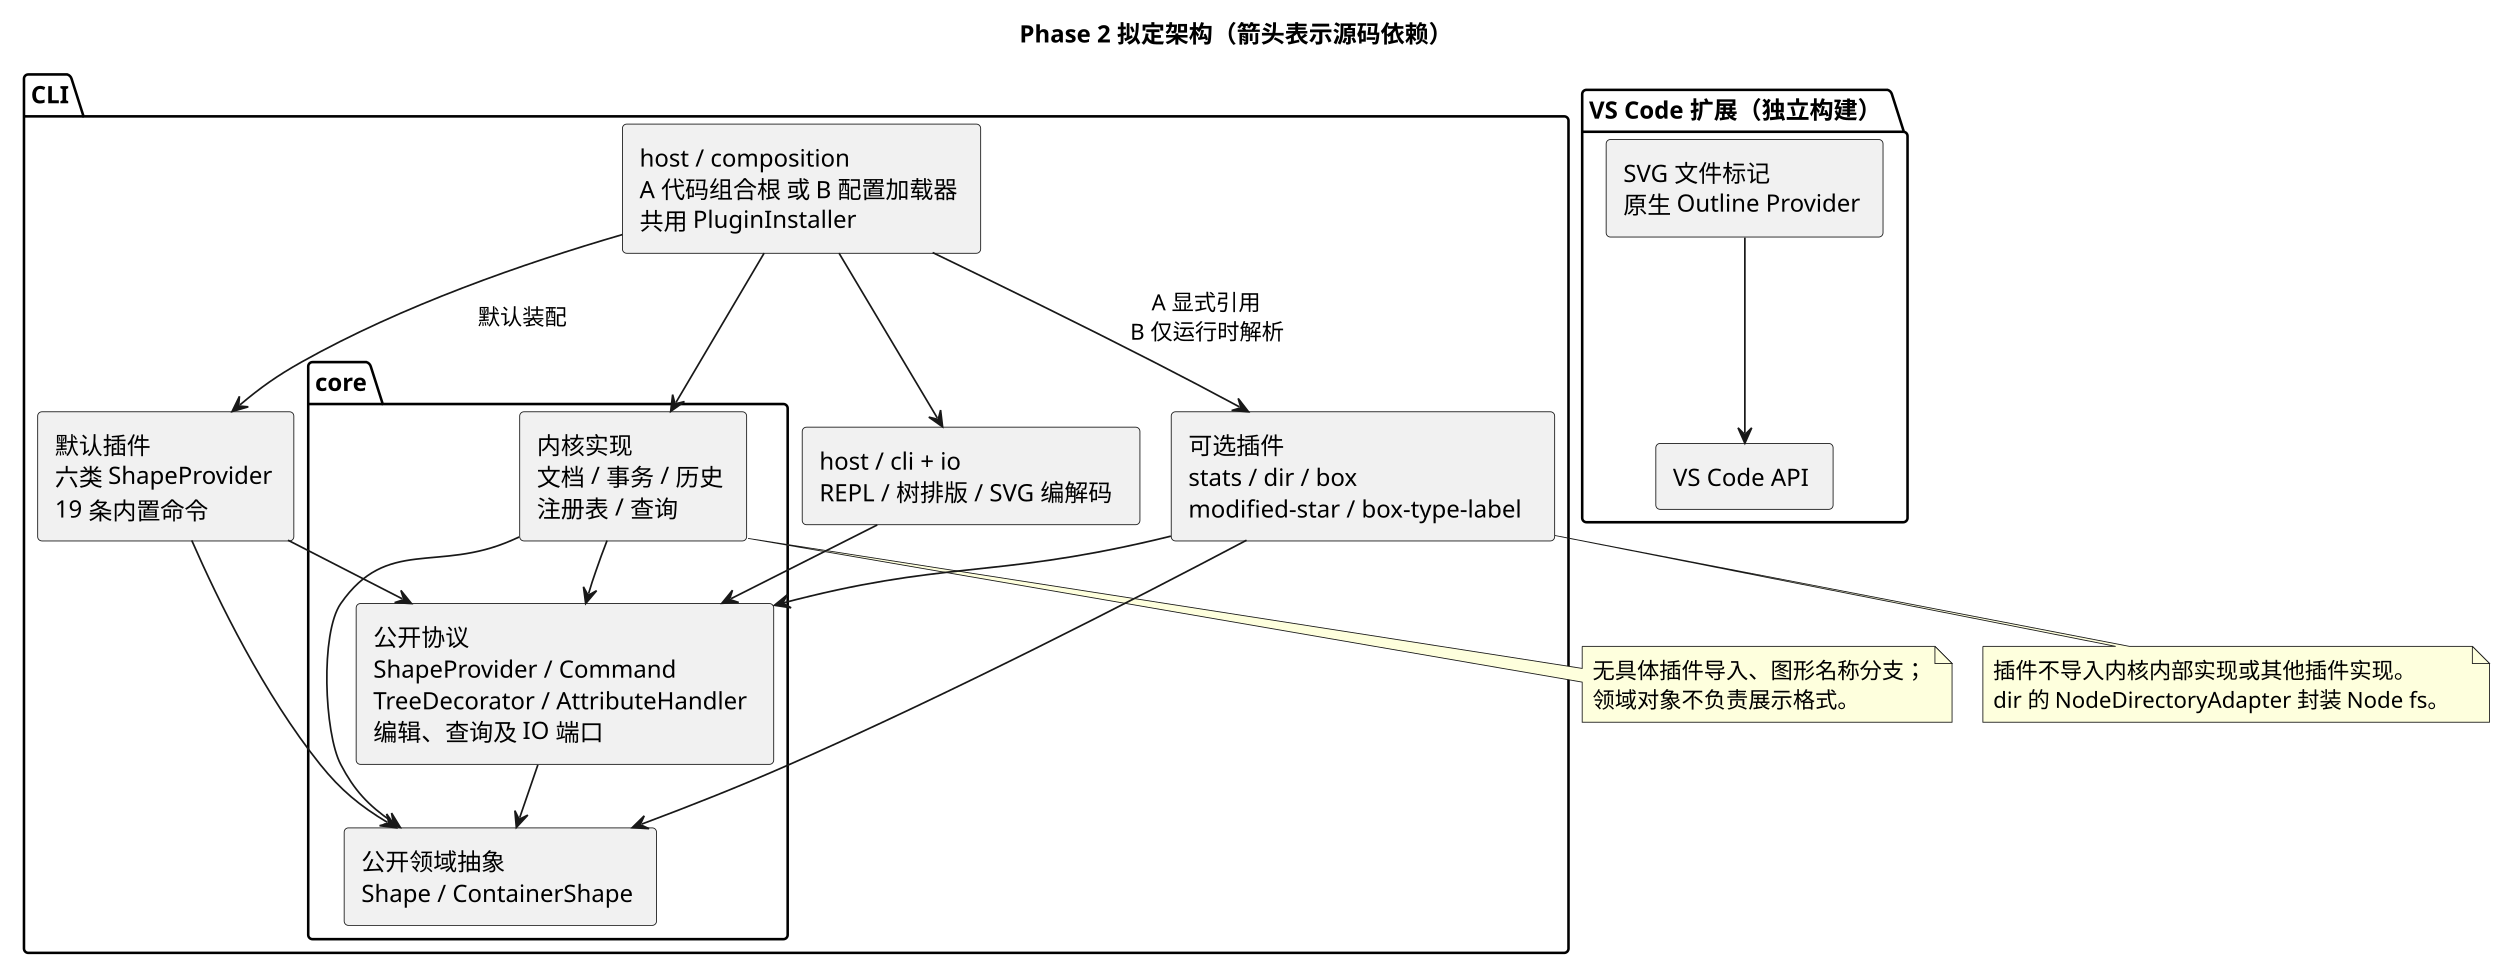
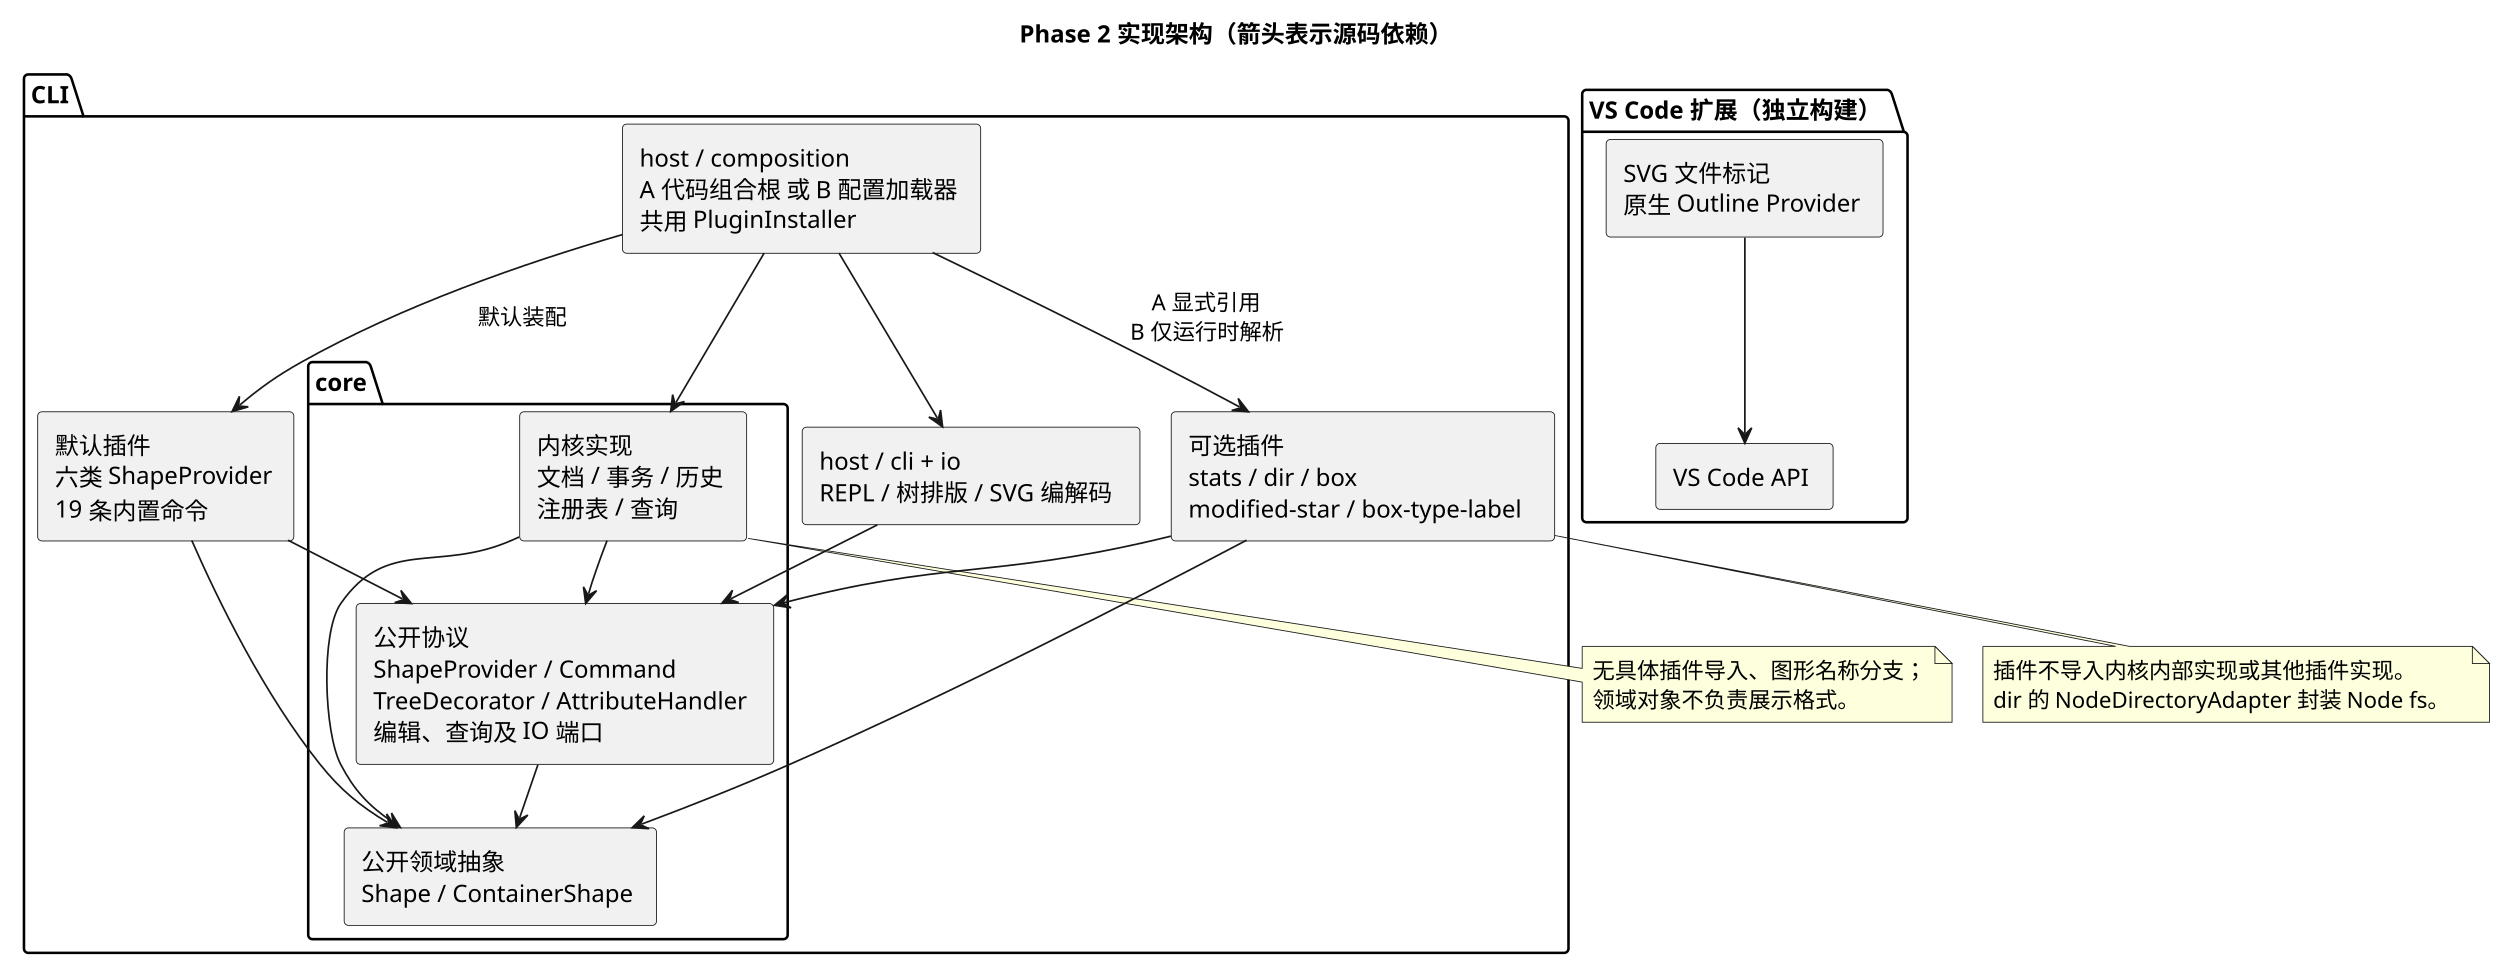
<svg xmlns="http://www.w3.org/2000/svg" contentStyleType="text/css" data-diagram-type="DESCRIPTION" height="563px" preserveAspectRatio="none" style="width:1460px;height:563px;background:#FFFFFF;" version="1.1" viewBox="0 0 1460 563" width="1460px" zoomAndPan="magnify">
  <defs />
  <g>
    <g class="title" data-source-line="5">
-       <text fill="#000000" font-family="Microsoft YaHei" font-size="14" font-weight="bold" lengthAdjust="spacing" textLength="254.358" x="595.321" y="24.814">Phase 2 拟定架构（箭头表示源码依赖）</text>
+       <text fill="#000000" font-family="Microsoft YaHei" font-size="14" font-weight="bold" lengthAdjust="spacing" textLength="254.358" x="595.321" y="24.814">Phase 2 实现架构（箭头表示源码依赖）</text>
    </g>
    <g class="cluster" data-entity="CLI" data-source-line="6" data-uid="ent0002" id="cluster_CLI">
      <path d="M16.5,43.477 L39.279,43.477 A3.75,3.75 0 0 1 41.779,45.977 L48.779,67.955 L913.5,67.955 A2.5,2.5 0 0 1 916,70.455 L916,553.977 A2.5,2.5 0 0 1 913.5,556.477 L16.5,556.477 A2.5,2.5 0 0 1 14,553.977 L14,45.977 A2.5,2.5 0 0 1 16.5,43.477" fill="none" style="stroke:#000000;stroke-width:1.5;" />
      <line style="stroke:#000000;stroke-width:1.5;" x1="14" x2="48.779" y1="67.955" y2="67.955" />
      <text fill="#000000" font-family="Microsoft YaHei" font-size="14" font-weight="bold" lengthAdjust="spacing" textLength="21.779" x="18" y="60.291">CLI</text>
    </g>
    <g class="cluster" data-entity="core" data-source-line="9" data-uid="ent0005" id="cluster_core">
      <path d="M182.5,211.477 L214.016,211.477 A3.75,3.75 0 0 1 216.516,213.977 L223.516,235.955 L457.5,235.955 A2.5,2.5 0 0 1 460,238.455 L460,545.977 A2.5,2.5 0 0 1 457.5,548.477 L182.5,548.477 A2.5,2.5 0 0 1 180,545.977 L180,213.977 A2.5,2.5 0 0 1 182.5,211.477" fill="none" style="stroke:#000000;stroke-width:1.5;" />
      <line style="stroke:#000000;stroke-width:1.5;" x1="180" x2="223.516" y1="235.955" y2="235.955" />
      <text fill="#000000" font-family="Microsoft YaHei" font-size="14" font-weight="bold" lengthAdjust="spacing" textLength="30.516" x="184" y="228.291">core</text>
    </g>
    <g class="cluster" data-entity="VS Code ........" data-source-line="17" data-uid="ent0011" id="cluster_VS Code ........">
      <path d="M926.5,52.477 L1102.35,52.477 A3.75,3.75 0 0 1 1104.85,54.977 L1111.85,76.955 L1111.5,76.955 A2.5,2.5 0 0 1 1114,79.455 L1114,302.478 A2.5,2.5 0 0 1 1111.5,304.978 L926.5,304.978 A2.5,2.5 0 0 1 924,302.478 L924,54.977 A2.5,2.5 0 0 1 926.5,52.477" fill="none" style="stroke:#000000;stroke-width:1.5;" />
      <line style="stroke:#000000;stroke-width:1.5;" x1="924" x2="1111.85" y1="76.955" y2="76.955" />
      <text fill="#000000" font-family="Microsoft YaHei" font-size="14" font-weight="bold" lengthAdjust="spacing" textLength="174.85" x="928" y="69.291">VS Code 扩展（独立构建）</text>
    </g>
    <g class="entity" data-entity="GMN27" data-source-line="35" data-uid="ent0028" id="entity_GMN27">
      <path d="M1158,377.478 L1158,421.793 A0,0 0 0 0 1158,421.793 L1453.853,421.793 A0,0 0 0 0 1453.853,421.793 L1453.853,387.478 L1443.853,377.478 L1243.557,377.478 L908.012,312.736 L1235.557,377.478 L1158,377.478 A0,0 0 0 0 1158,377.478" fill="#FEFFDD" style="stroke:#181818;stroke-width:0.5;" />
      <path d="M1443.853,377.478 L1443.853,387.478 L1453.853,387.478 L1443.853,377.478" fill="#FEFFDD" style="stroke:#181818;stroke-width:0.5;" />
      <text fill="#000000" font-family="Microsoft YaHei" font-size="13" lengthAdjust="spacing" textLength="247" x="1164" y="396.233">插件不导入内核内部实现或其他插件实现。</text>
      <text fill="#000000" font-family="Microsoft YaHei" font-size="13" lengthAdjust="spacing" textLength="274.853" x="1164" y="413.391">dir 的 NodeDirectoryAdapter 封装 Node fs。</text>
    </g>
    <g class="entity" data-entity="GMN30" data-source-line="39" data-uid="ent0031" id="entity_GMN30">
      <path d="M924,377.478 L924,390.352 L436.859,314.431 L924,398.352 L924,421.793 A0,0 0 0 0 924,421.793 L1140,421.793 A0,0 0 0 0 1140,421.793 L1140,387.478 L1130,377.478 L924,377.478 A0,0 0 0 0 924,377.478" fill="#FEFFDD" style="stroke:#181818;stroke-width:0.5;" />
      <path d="M1130,377.478 L1130,387.478 L1140,387.478 L1130,377.478" fill="#FEFFDD" style="stroke:#181818;stroke-width:0.5;" />
      <text fill="#000000" font-family="Microsoft YaHei" font-size="13" lengthAdjust="spacing" textLength="195" x="930" y="396.233">无具体插件导入、图形名称分支；</text>
      <text fill="#000000" font-family="Microsoft YaHei" font-size="13" lengthAdjust="spacing" textLength="156" x="930" y="413.391">领域对象不负责展示格式。</text>
    </g>
    <g class="entity" data-entity="Host" data-source-line="7" data-uid="ent0003" id="entity_Host">
      <rect fill="#F1F1F1" height="75.433" rx="2.5" ry="2.5" style="stroke:#181818;stroke-width:0.5;" width="209.205" x="363.5" y="72.478" />
      <text fill="#000000" font-family="Microsoft YaHei" font-size="14" lengthAdjust="spacing" textLength="127.039" x="373.5" y="97.291">host / composition</text>
      <text fill="#000000" font-family="Microsoft YaHei" font-size="14" lengthAdjust="spacing" textLength="189.205" x="373.5" y="115.769">A 代码组合根 或 B 配置加载器</text>
      <text fill="#000000" font-family="Microsoft YaHei" font-size="14" lengthAdjust="spacing" textLength="127.285" x="373.5" y="134.246">共用 PluginInstaller</text>
    </g>
    <g class="entity" data-entity="IO" data-source-line="8" data-uid="ent0004" id="entity_IO">
      <rect fill="#F1F1F1" height="56.955" rx="2.5" ry="2.5" style="stroke:#181818;stroke-width:0.5;" width="197.222" x="468.5" y="249.477" />
      <text fill="#000000" font-family="Microsoft YaHei" font-size="14" lengthAdjust="spacing" textLength="89.25" x="478.5" y="274.291">host / cli + io</text>
      <text fill="#000000" font-family="Microsoft YaHei" font-size="14" lengthAdjust="spacing" textLength="177.222" x="478.5" y="292.769">REPL / 树排版 / SVG 编解码</text>
    </g>
    <g class="entity" data-entity="Builtin" data-source-line="14" data-uid="ent0009" id="entity_Builtin">
      <rect fill="#F1F1F1" height="75.433" rx="2.5" ry="2.5" style="stroke:#181818;stroke-width:0.5;" width="149.596" x="22" y="240.477" />
      <text fill="#000000" font-family="Microsoft YaHei" font-size="14" lengthAdjust="spacing" textLength="56" x="32" y="265.291">默认插件</text>
      <text fill="#000000" font-family="Microsoft YaHei" font-size="14" lengthAdjust="spacing" textLength="129.596" x="32" y="283.769">六类 ShapeProvider</text>
      <text fill="#000000" font-family="Microsoft YaHei" font-size="14" lengthAdjust="spacing" textLength="90.562" x="32" y="302.246">19 条内置命令</text>
    </g>
    <g class="entity" data-entity="Optional" data-source-line="15" data-uid="ent0010" id="entity_Optional">
      <rect fill="#F1F1F1" height="75.433" rx="2.5" ry="2.5" style="stroke:#181818;stroke-width:0.5;" width="223.916" x="684" y="240.477" />
      <text fill="#000000" font-family="Microsoft YaHei" font-size="14" lengthAdjust="spacing" textLength="56" x="694" y="265.291">可选插件</text>
      <text fill="#000000" font-family="Microsoft YaHei" font-size="14" lengthAdjust="spacing" textLength="102.628" x="694" y="283.769">stats / dir / box</text>
      <text fill="#000000" font-family="Microsoft YaHei" font-size="14" lengthAdjust="spacing" textLength="203.916" x="694" y="302.246">modified-star / box-type-label</text>
    </g>
    <g class="entity" data-entity="API" data-source-line="10" data-uid="ent0006" id="entity_API">
      <rect fill="#F1F1F1" height="93.91" rx="2.5" ry="2.5" style="stroke:#181818;stroke-width:0.5;" width="243.843" x="208" y="352.478" />
      <text fill="#000000" font-family="Microsoft YaHei" font-size="14" lengthAdjust="spacing" textLength="56" x="218" y="377.291">公开协议</text>
      <text fill="#000000" font-family="Microsoft YaHei" font-size="14" lengthAdjust="spacing" textLength="181.542" x="218" y="395.769">ShapeProvider / Command</text>
      <text fill="#000000" font-family="Microsoft YaHei" font-size="14" lengthAdjust="spacing" textLength="223.843" x="218" y="414.246">TreeDecorator / AttributeHandler</text>
      <text fill="#000000" font-family="Microsoft YaHei" font-size="14" lengthAdjust="spacing" textLength="135.81" x="218" y="432.724">编辑、查询及 IO 端口</text>
    </g>
    <g class="entity" data-entity="Core" data-source-line="11" data-uid="ent0007" id="entity_Core">
      <rect fill="#F1F1F1" height="75.433" rx="2.5" ry="2.5" style="stroke:#181818;stroke-width:0.5;" width="132.533" x="303.5" y="240.477" />
      <text fill="#000000" font-family="Microsoft YaHei" font-size="14" lengthAdjust="spacing" textLength="56" x="313.5" y="265.291">内核实现</text>
      <text fill="#000000" font-family="Microsoft YaHei" font-size="14" lengthAdjust="spacing" textLength="112.533" x="313.5" y="283.769">文档 / 事务 / 历史</text>
      <text fill="#000000" font-family="Microsoft YaHei" font-size="14" lengthAdjust="spacing" textLength="84.267" x="313.5" y="302.246">注册表 / 查询</text>
    </g>
    <g class="entity" data-entity="Domain" data-source-line="12" data-uid="ent0008" id="entity_Domain">
      <rect fill="#F1F1F1" height="56.955" rx="2.5" ry="2.5" style="stroke:#181818;stroke-width:0.5;" width="182.401" x="201" y="483.478" />
      <text fill="#000000" font-family="Microsoft YaHei" font-size="14" lengthAdjust="spacing" textLength="84" x="211" y="508.291">公开领域抽象</text>
      <text fill="#000000" font-family="Microsoft YaHei" font-size="14" lengthAdjust="spacing" textLength="162.401" x="211" y="526.769">Shape / ContainerShape</text>
    </g>
    <g class="entity" data-entity="VSPlugin" data-source-line="18" data-uid="ent0012" id="entity_VSPlugin">
      <rect fill="#F1F1F1" height="56.955" rx="2.5" ry="2.5" style="stroke:#181818;stroke-width:0.5;" width="161.689" x="938" y="81.478" />
      <text fill="#000000" font-family="Microsoft YaHei" font-size="14" lengthAdjust="spacing" textLength="88.102" x="948" y="106.291">SVG 文件标记</text>
      <text fill="#000000" font-family="Microsoft YaHei" font-size="14" lengthAdjust="spacing" textLength="141.689" x="948" y="124.769">原生 Outline Provider</text>
    </g>
    <g class="entity" data-entity="VSAPI" data-source-line="19" data-uid="ent0013" id="entity_VSAPI">
      <rect fill="#F1F1F1" height="38.477" rx="2.5" ry="2.5" style="stroke:#181818;stroke-width:0.5;" width="103.528" x="967" y="258.978" />
      <text fill="#000000" font-family="Microsoft YaHei" font-size="14" lengthAdjust="spacing" textLength="83.528" x="977" y="283.791">VS Code API</text>
    </g>
    <g class="link" data-entity-1="Host" data-entity-2="IO" data-uid="lnk14" id="link_Host_IO">
      <polygon fill="#181818" points="550.473,249.266,549.299,239.487,547.912,244.972,542.428,243.585,550.473,249.266" style="stroke:#181818;stroke-width:1;" />
      <path d="M489.971,147.818 C508.257,178.479 530.819,216.31 547.4,244.113" fill="none" style="stroke:#181818;stroke-width:1;" />
    </g>
    <g class="link" data-entity-1="Host" data-entity-2="Core" data-uid="lnk15" id="link_Host_Core">
      <polygon fill="#181818" points="391.689,240.24,399.709,234.523,394.231,235.934,392.82,230.456,391.689,240.24" style="stroke:#181818;stroke-width:1;" />
      <path d="M446.251,147.818 C430.01,175.327 410.964,207.589 394.739,235.073" fill="none" style="stroke:#181818;stroke-width:1;" />
    </g>
    <g class="link" data-entity-1="Host" data-entity-2="Builtin" data-uid="lnk16" id="link_Host_Builtin">
      <polygon fill="#181818" points="135.534,240.32,144.995,237.581,139.358,237.098,139.841,231.462,135.534,240.32" style="stroke:#181818;stroke-width:1;" />
      <path d="M363.454,137.008 C305.983,153.725 234.661,178.522 176,211.477 C161.865,219.419 152.386,226.125 140.123,236.454" fill="none" style="stroke:#181818;stroke-width:1;" />
      <text fill="#000000" font-family="Microsoft YaHei" font-size="13" lengthAdjust="spacing" textLength="52" x="279" y="189.733">默认装配</text>
    </g>
    <g class="link" data-entity-1="Host" data-entity-2="Optional" data-uid="lnk17" id="link_Host_Optional">
      <polygon fill="#181818" points="729.127,240.472,723.088,232.691,724.721,238.107,719.305,239.741,729.127,240.472" style="stroke:#181818;stroke-width:1;" />
      <path d="M544.658,147.503 C583.578,166.268 631.498,189.711 674,211.477 C691.974,220.682 706.001,228.062 723.84,237.635" fill="none" style="stroke:#181818;stroke-width:1;" />
      <text fill="#000000" font-family="Microsoft YaHei" font-size="13" lengthAdjust="spacing" textLength="64.994" x="672.505" y="181.233">A 显式引用</text>
      <text fill="#000000" font-family="Microsoft YaHei" font-size="13" lengthAdjust="spacing" textLength="90.003" x="660" y="198.391">B 仅运行时解析</text>
    </g>
    <g class="link" data-entity-1="IO" data-entity-2="API" data-uid="lnk18" id="link_IO_API">
      <polygon fill="#181818" points="421.542,352.32,431.379,351.84,426.007,350.069,427.778,344.696,421.542,352.32" style="stroke:#181818;stroke-width:1;" />
      <path d="M512.33,306.543 C485.399,320.122 457.557,334.161 426.9,349.619" fill="none" style="stroke:#181818;stroke-width:1;" />
    </g>
    <g class="link" data-entity-1="Core" data-entity-2="API" data-uid="lnk19" id="link_Core_API">
      <polygon fill="#181818" points="342.04,352.469,348.412,344.959,343.447,347.671,340.736,342.707,342.04,352.469" style="stroke:#181818;stroke-width:1;" />
      <path d="M354.516,315.704 C352.219,321.606 349.966,327.68 348,333.478 C345.932,339.577 345.611,340.298 343.729,346.712" fill="none" style="stroke:#181818;stroke-width:1;" />
    </g>
    <g class="link" data-entity-1="Core" data-entity-2="Domain" data-uid="lnk20" id="link_Core_Domain">
      <polygon fill="#181818" points="233.802,483.23,228.665,474.827,229.686,480.391,224.122,481.411,233.802,483.23" style="stroke:#181818;stroke-width:1;" />
      <path d="M303.216,313.594 C301.802,314.235 300.395,314.863 299,315.478 C255.626,334.568 226.078,313.587 199,352.478 C187.064,369.62 189.313,427.971 199,446.478 C206.836,461.449 214.964,470.233 228.863,479.823" fill="none" style="stroke:#181818;stroke-width:1;" />
    </g>
    <g class="link" data-entity-1="API" data-entity-2="Domain" data-uid="lnk21" id="link_API_Domain">
      <polygon fill="#181818" points="301.541,483.232,308.251,476.022,303.168,478.504,300.686,473.42,301.541,483.232" style="stroke:#181818;stroke-width:1;" />
      <path d="M314.105,446.699 C309.834,459.119 307.299,466.49 303.493,477.558" fill="none" style="stroke:#181818;stroke-width:1;" />
    </g>
    <g class="link" data-entity-1="Builtin" data-entity-2="API" data-uid="lnk22" id="link_Builtin_API">
      <polygon fill="#181818" points="240.302,352.473,234.119,344.807,235.852,350.192,230.468,351.925,240.302,352.473" style="stroke:#181818;stroke-width:1;" />
      <path d="M168.174,315.481 C190.925,327.149 211.07,337.481 234.963,349.735" fill="none" style="stroke:#181818;stroke-width:1;" />
    </g>
    <g class="link" data-entity-1="Builtin" data-entity-2="Domain" data-uid="lnk23" id="link_Builtin_Domain">
      <polygon fill="#181818" points="231.453,483.411,225.801,475.345,227.167,480.834,221.678,482.201,231.453,483.411" style="stroke:#181818;stroke-width:1;" />
      <path d="M111.979,315.594 C127.571,351.172 154.273,405.652 187,446.478 C198.909,461.334 210.087,470.564 226.31,480.319" fill="none" style="stroke:#181818;stroke-width:1;" />
    </g>
    <g class="link" data-entity-1="Optional" data-entity-2="API" data-uid="lnk24" id="link_Optional_API">
      <polygon fill="#181818" points="452.272,353.483,462.009,354.961,457.094,352.161,459.894,347.245,452.272,353.483" style="stroke:#181818;stroke-width:1;" />
      <path d="M683.793,313.111 C680.499,313.932 677.229,314.723 674,315.478 C578.3,337.826 550.995,327.3 456,352.478 C454.762,352.806 459.305,351.555 458.058,351.896" fill="none" style="stroke:#181818;stroke-width:1;" />
    </g>
    <g class="link" data-entity-1="Optional" data-entity-2="Domain" data-uid="lnk25" id="link_Optional_Domain">
      <polygon fill="#181818" points="369.209,483.347,379.04,483.938,373.892,481.594,376.235,476.445,369.209,483.347" style="stroke:#181818;stroke-width:1;" />
      <path d="M727.976,315.481 C660.953,350.851 555.203,405.072 461,446.478 C431.388,459.493 403.865,470.373 374.828,481.243" fill="none" style="stroke:#181818;stroke-width:1;" />
    </g>
    <g class="link" data-entity-1="VSPlugin" data-entity-2="VSAPI" data-uid="lnk26" id="link_VSPlugin_VSAPI">
      <polygon fill="#181818" points="1019,258.861,1023,249.861,1019,253.861,1015,249.861,1019,258.861" style="stroke:#181818;stroke-width:1;" />
      <path d="M1019,138.762 C1019,172.912 1019,223.885 1019,252.861" fill="none" style="stroke:#181818;stroke-width:1;" />
    </g>
  </g>
</svg>
